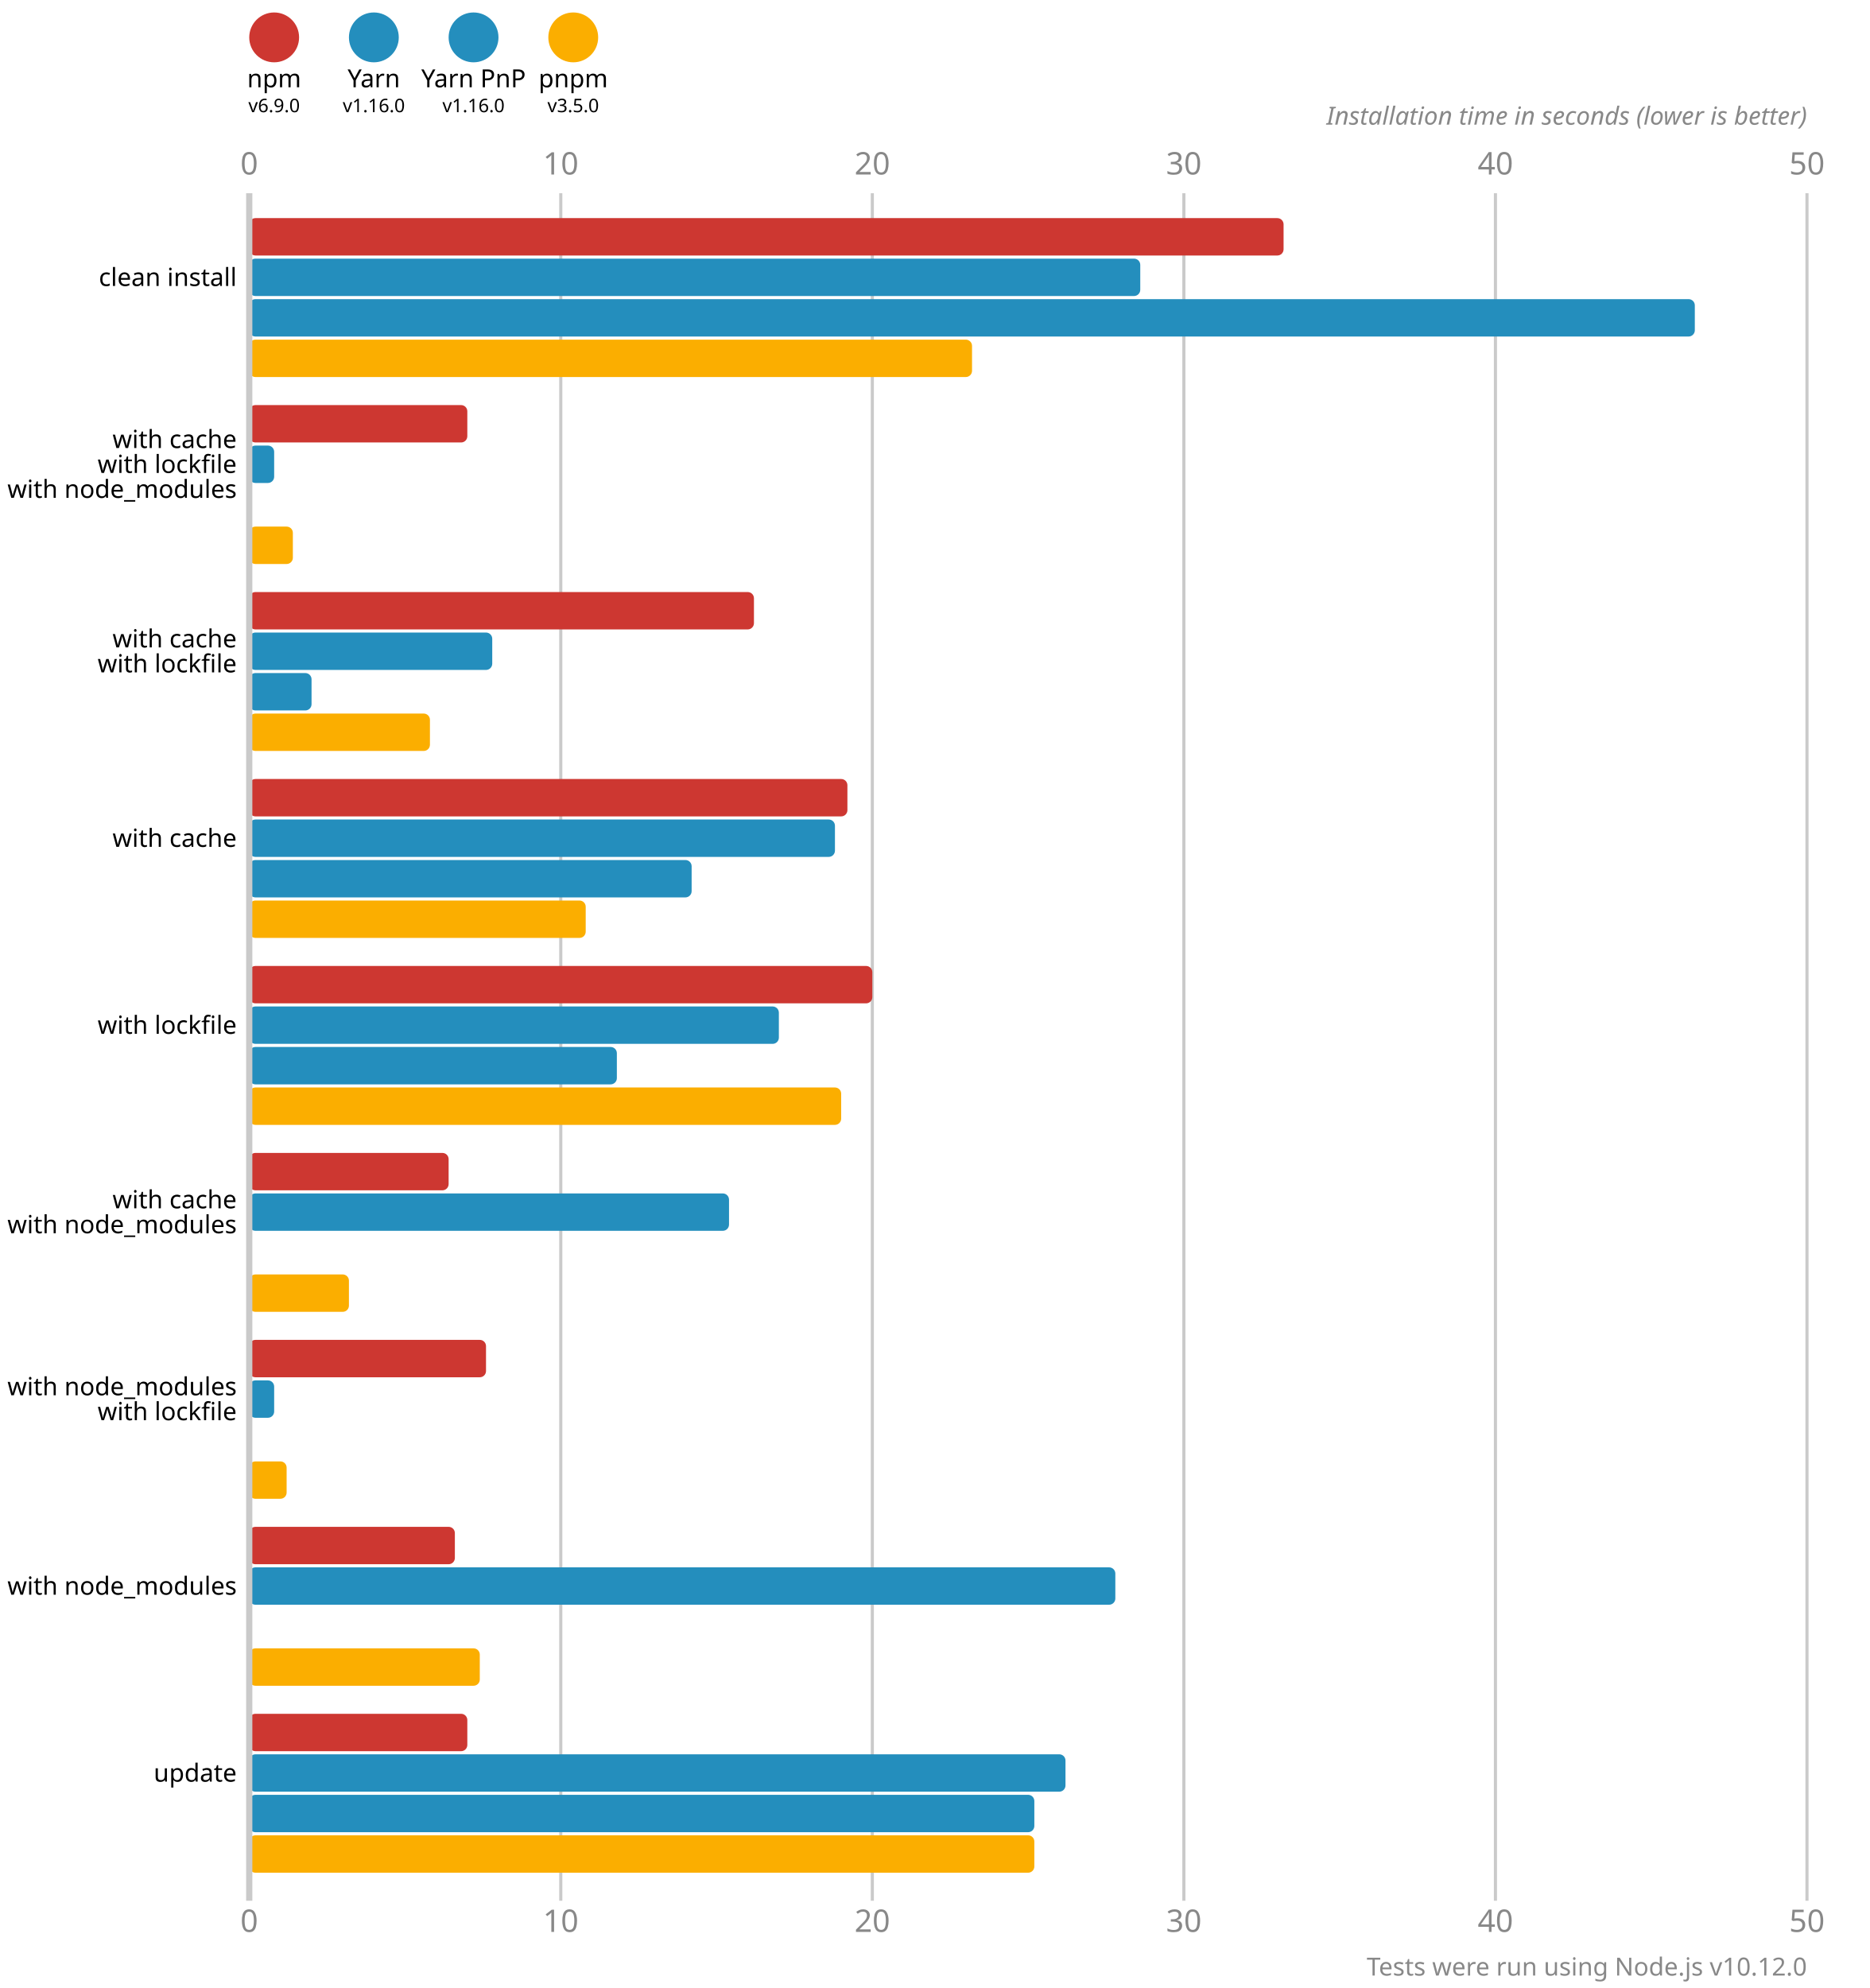
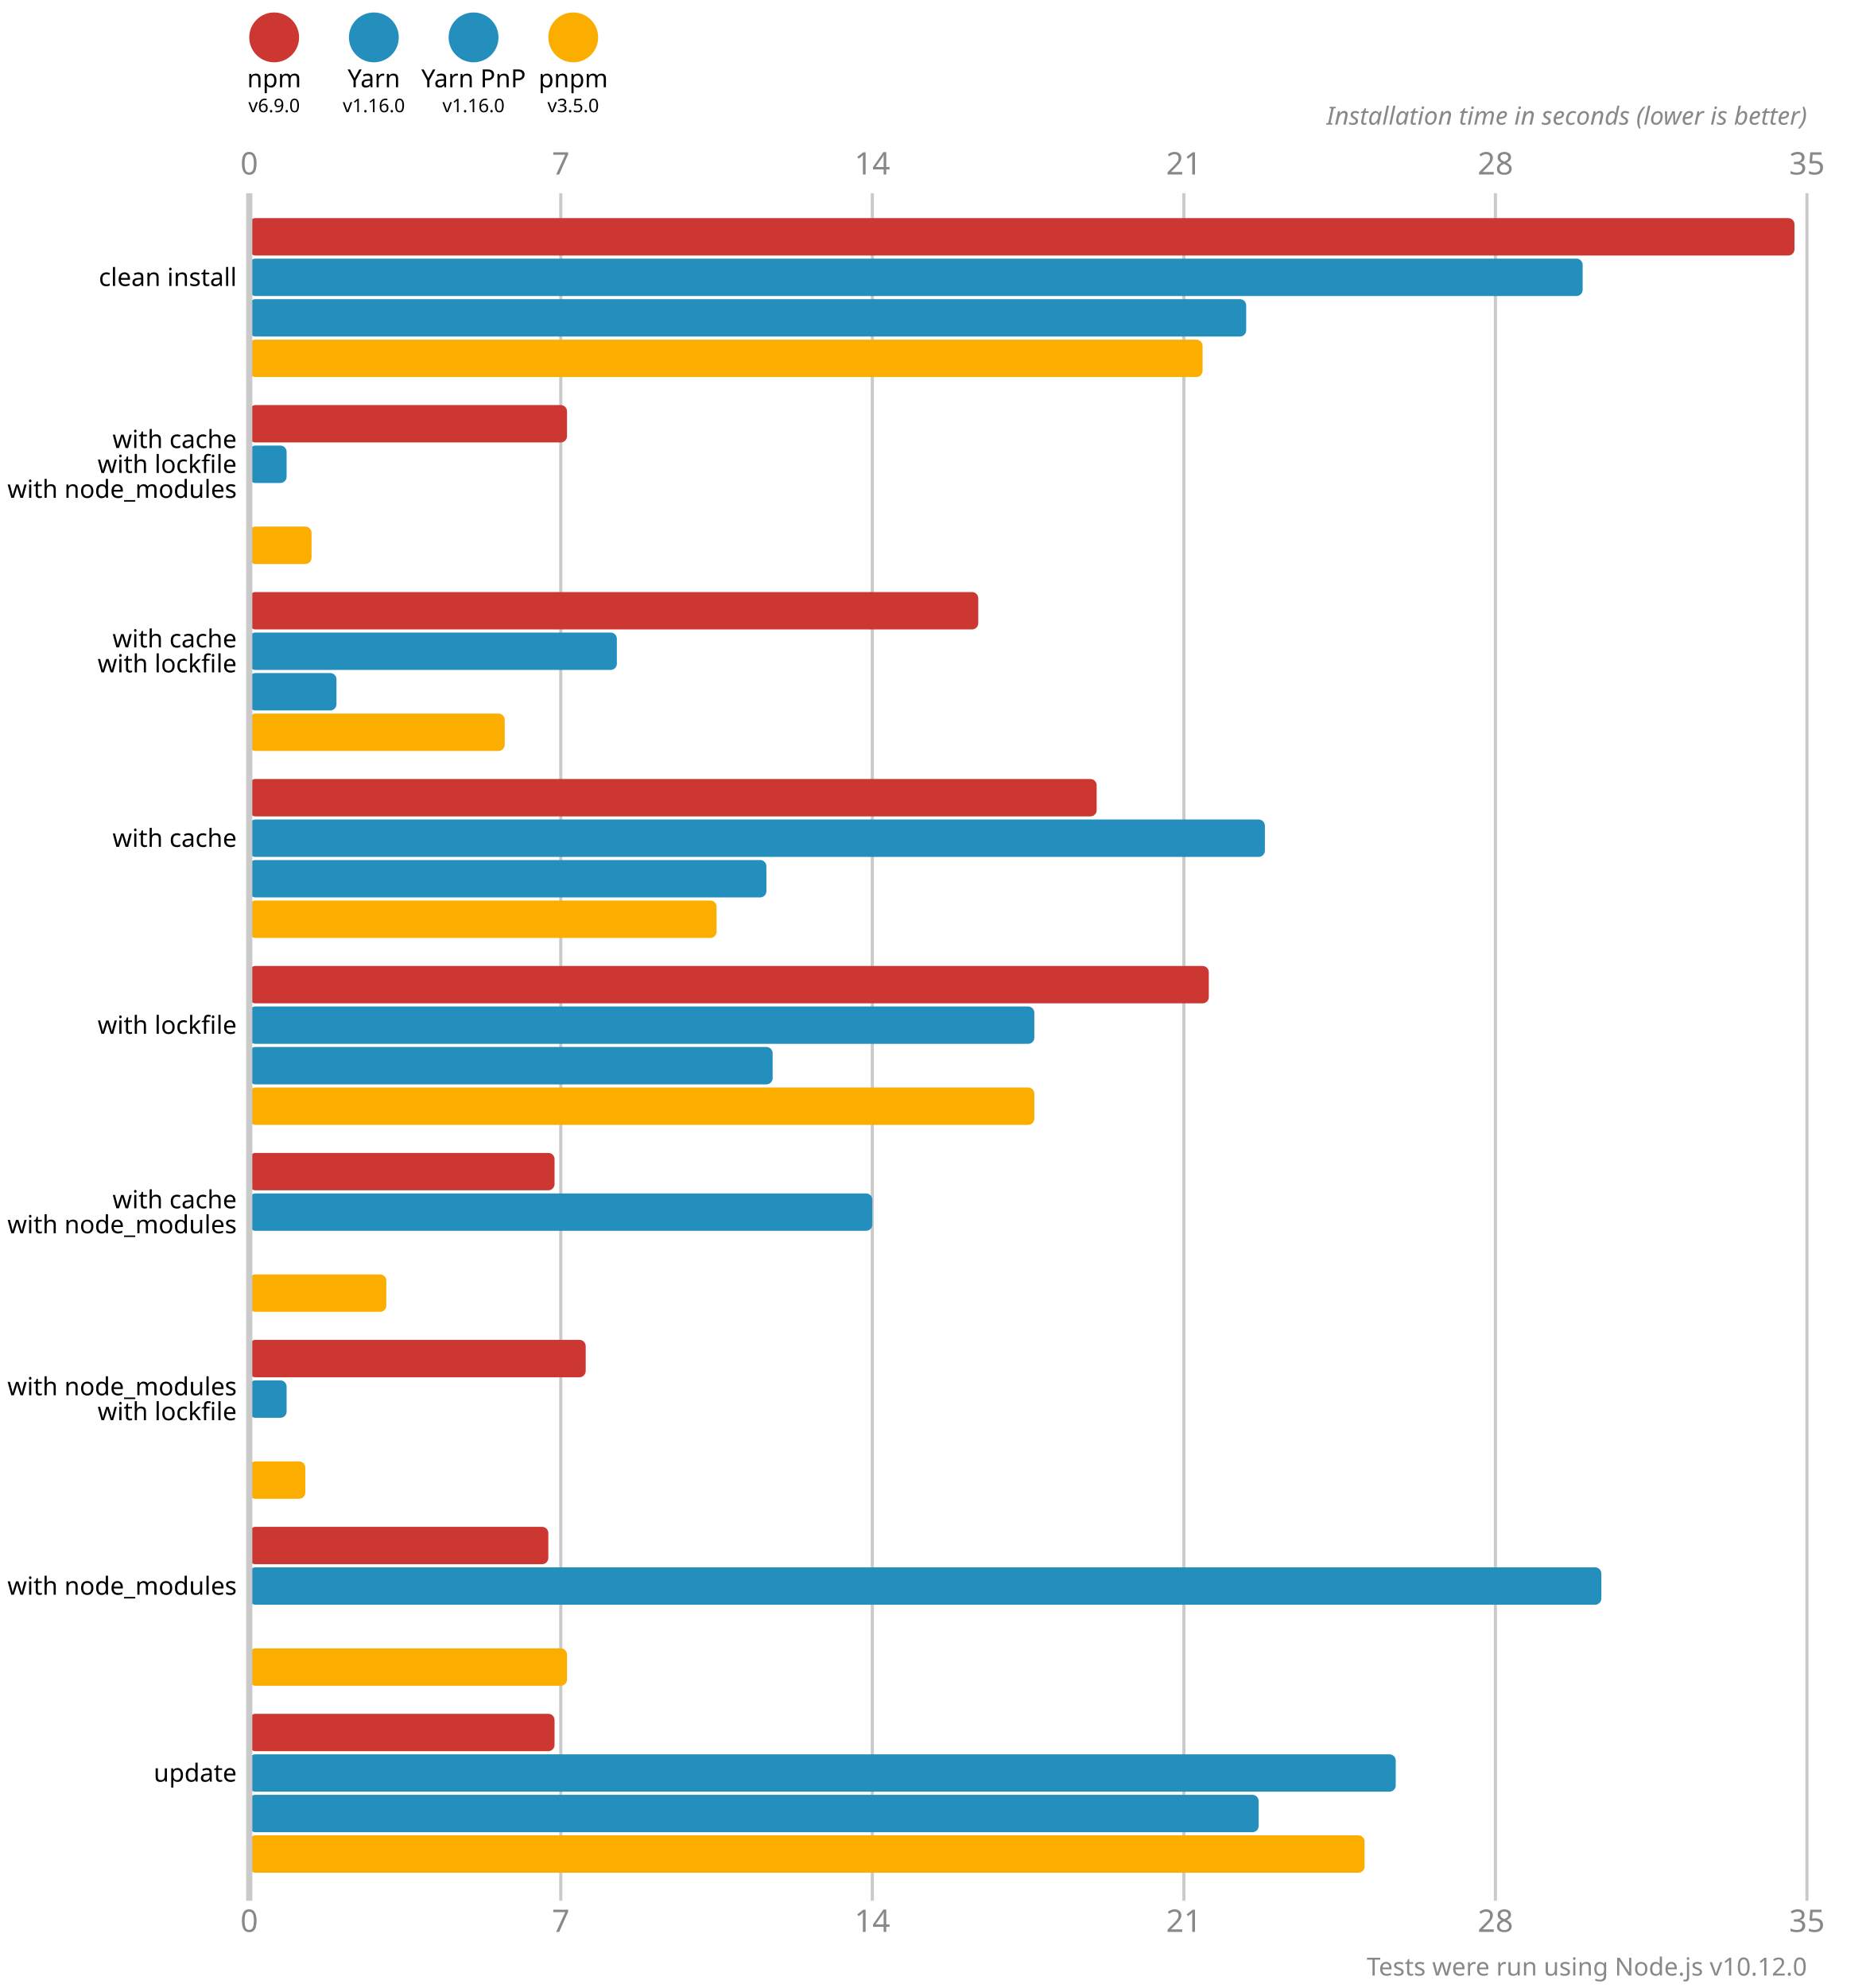
<svg xmlns="http://www.w3.org/2000/svg" version="1.1" viewBox="0 0 300 319">
  <style>
    .font { font-family: sans-serif; }
    .s3 { font-size: 3px; }
    .s4 { font-size: 4px; }
    .s5 { font-size: 5px; }
    .line { stroke: #cacaca; }
    .width { stroke-width: 0.5; }
    .text { fill: #888; }
  </style>
  <circle cx="44" cy="6" r="4" fill="#cd3731" />
  <text x="44" y="14" class="font s4" text-anchor="middle">npm</text>
  <text x="44" y="18" class="font s3" text-anchor="middle">v6.9.0</text>
  <circle cx="60" cy="6" r="4" fill="#248ebd" />
  <text x="60" y="14" class="font s4" text-anchor="middle">Yarn</text>
  <text x="60" y="18" class="font s3" text-anchor="middle">v1.16.0</text>
  <circle cx="76" cy="6" r="4" fill="#248ebd" />
  <text x="76" y="14" class="font s4" text-anchor="middle">Yarn PnP</text>
  <text x="76" y="18" class="font s3" text-anchor="middle">v1.16.0</text>
  <circle cx="92" cy="6" r="4" fill="#fbae00" />
  <text x="92" y="14" class="font s4" text-anchor="middle">pnpm</text>
  <text x="92" y="18" class="font s3" text-anchor="middle">v3.5.0</text>
  <text x="40" y="28" class="font s5 text" text-anchor="middle">0</text>
  <text x="40" y="310" class="font s5 text" text-anchor="middle">0</text>
  <line x1="90" y1="31" x2="90" y2="305" class="line width" />
-   <text x="90" y="28" class="font s5 text" text-anchor="middle">10</text>
-   <text x="90" y="310" class="font s5 text" text-anchor="middle">10</text>
+   <text x="90" y="28" class="font s5 text" text-anchor="middle">7</text>
+   <text x="90" y="310" class="font s5 text" text-anchor="middle">7</text>
  <line x1="140" y1="31" x2="140" y2="305" class="line width" />
-   <text x="140" y="28" class="font s5 text" text-anchor="middle">20</text>
-   <text x="140" y="310" class="font s5 text" text-anchor="middle">20</text>
+   <text x="140" y="28" class="font s5 text" text-anchor="middle">14</text>
+   <text x="140" y="310" class="font s5 text" text-anchor="middle">14</text>
  <line x1="190" y1="31" x2="190" y2="305" class="line width" />
-   <text x="190" y="28" class="font s5 text" text-anchor="middle">30</text>
-   <text x="190" y="310" class="font s5 text" text-anchor="middle">30</text>
+   <text x="190" y="28" class="font s5 text" text-anchor="middle">21</text>
+   <text x="190" y="310" class="font s5 text" text-anchor="middle">21</text>
  <line x1="240" y1="31" x2="240" y2="305" class="line width" />
-   <text x="240" y="28" class="font s5 text" text-anchor="middle">40</text>
-   <text x="240" y="310" class="font s5 text" text-anchor="middle">40</text>
+   <text x="240" y="28" class="font s5 text" text-anchor="middle">28</text>
+   <text x="240" y="310" class="font s5 text" text-anchor="middle">28</text>
  <line x1="290" y1="31" x2="290" y2="305" class="line width" />
-   <text x="290" y="28" class="font s5 text" text-anchor="middle">50</text>
-   <text x="290" y="310" class="font s5 text" text-anchor="middle">50</text>
+   <text x="290" y="28" class="font s5 text" text-anchor="middle">35</text>
+   <text x="290" y="310" class="font s5 text" text-anchor="middle">35</text>
  <text x="290" y="20" class="font s4 text" font-style="italic" text-anchor="end">Installation time in seconds (lower is better)</text>
-   <rect x="40" y="35" width="166" height="6" fill="#cd3731" rx="1" ry="1" />
-   <rect x="40" y="41.5" width="143" height="6" fill="#248ebd" rx="1" ry="1" />
-   <rect x="40" y="48" width="232" height="6" fill="#248ebd" rx="1" ry="1" />
-   <rect x="40" y="54.5" width="116" height="6" fill="#fbae00" rx="1" ry="1" />
-   <rect x="40" y="65" width="35" height="6" fill="#cd3731" rx="1" ry="1" />
-   <rect x="40" y="71.5" width="4" height="6" fill="#248ebd" rx="1" ry="1" />
+   <rect x="40" y="35" width="248" height="6" fill="#cd3731" rx="1" ry="1" />
+   <rect x="40" y="41.5" width="214" height="6" fill="#248ebd" rx="1" ry="1" />
+   <rect x="40" y="48" width="160" height="6" fill="#248ebd" rx="1" ry="1" />
+   <rect x="40" y="54.5" width="153" height="6" fill="#fbae00" rx="1" ry="1" />
+   <rect x="40" y="65" width="51" height="6" fill="#cd3731" rx="1" ry="1" />
+   <rect x="40" y="71.5" width="6" height="6" fill="#248ebd" rx="1" ry="1" />
  <rect x="40" y="78" width="0" height="6" fill="#248ebd" rx="1" ry="1" />
-   <rect x="40" y="84.5" width="7" height="6" fill="#fbae00" rx="1" ry="1" />
-   <rect x="40" y="95" width="81" height="6" fill="#cd3731" rx="1" ry="1" />
-   <rect x="40" y="101.5" width="39" height="6" fill="#248ebd" rx="1" ry="1" />
-   <rect x="40" y="108" width="10" height="6" fill="#248ebd" rx="1" ry="1" />
-   <rect x="40" y="114.5" width="29" height="6" fill="#fbae00" rx="1" ry="1" />
-   <rect x="40" y="125" width="96" height="6" fill="#cd3731" rx="1" ry="1" />
-   <rect x="40" y="131.5" width="94" height="6" fill="#248ebd" rx="1" ry="1" />
-   <rect x="40" y="138" width="71" height="6" fill="#248ebd" rx="1" ry="1" />
-   <rect x="40" y="144.5" width="54" height="6" fill="#fbae00" rx="1" ry="1" />
-   <rect x="40" y="155" width="100" height="6" fill="#cd3731" rx="1" ry="1" />
-   <rect x="40" y="161.5" width="85" height="6" fill="#248ebd" rx="1" ry="1" />
-   <rect x="40" y="168" width="59" height="6" fill="#248ebd" rx="1" ry="1" />
-   <rect x="40" y="174.5" width="95" height="6" fill="#fbae00" rx="1" ry="1" />
-   <rect x="40" y="185" width="32" height="6" fill="#cd3731" rx="1" ry="1" />
-   <rect x="40" y="191.5" width="77" height="6" fill="#248ebd" rx="1" ry="1" />
+   <rect x="40" y="84.5" width="10" height="6" fill="#fbae00" rx="1" ry="1" />
+   <rect x="40" y="95" width="117" height="6" fill="#cd3731" rx="1" ry="1" />
+   <rect x="40" y="101.5" width="59" height="6" fill="#248ebd" rx="1" ry="1" />
+   <rect x="40" y="108" width="14" height="6" fill="#248ebd" rx="1" ry="1" />
+   <rect x="40" y="114.5" width="41" height="6" fill="#fbae00" rx="1" ry="1" />
+   <rect x="40" y="125" width="136" height="6" fill="#cd3731" rx="1" ry="1" />
+   <rect x="40" y="131.5" width="163" height="6" fill="#248ebd" rx="1" ry="1" />
+   <rect x="40" y="138" width="83" height="6" fill="#248ebd" rx="1" ry="1" />
+   <rect x="40" y="144.5" width="75" height="6" fill="#fbae00" rx="1" ry="1" />
+   <rect x="40" y="155" width="154" height="6" fill="#cd3731" rx="1" ry="1" />
+   <rect x="40" y="161.5" width="126" height="6" fill="#248ebd" rx="1" ry="1" />
+   <rect x="40" y="168" width="84" height="6" fill="#248ebd" rx="1" ry="1" />
+   <rect x="40" y="174.5" width="126" height="6" fill="#fbae00" rx="1" ry="1" />
+   <rect x="40" y="185" width="49" height="6" fill="#cd3731" rx="1" ry="1" />
+   <rect x="40" y="191.5" width="100" height="6" fill="#248ebd" rx="1" ry="1" />
  <rect x="40" y="198" width="0" height="6" fill="#248ebd" rx="1" ry="1" />
-   <rect x="40" y="204.5" width="16" height="6" fill="#fbae00" rx="1" ry="1" />
-   <rect x="40" y="215" width="38" height="6" fill="#cd3731" rx="1" ry="1" />
-   <rect x="40" y="221.5" width="4" height="6" fill="#248ebd" rx="1" ry="1" />
+   <rect x="40" y="204.5" width="22" height="6" fill="#fbae00" rx="1" ry="1" />
+   <rect x="40" y="215" width="54" height="6" fill="#cd3731" rx="1" ry="1" />
+   <rect x="40" y="221.5" width="6" height="6" fill="#248ebd" rx="1" ry="1" />
  <rect x="40" y="228" width="0" height="6" fill="#248ebd" rx="1" ry="1" />
-   <rect x="40" y="234.5" width="6" height="6" fill="#fbae00" rx="1" ry="1" />
-   <rect x="40" y="245" width="33" height="6" fill="#cd3731" rx="1" ry="1" />
-   <rect x="40" y="251.5" width="139" height="6" fill="#248ebd" rx="1" ry="1" />
+   <rect x="40" y="234.5" width="9" height="6" fill="#fbae00" rx="1" ry="1" />
+   <rect x="40" y="245" width="48" height="6" fill="#cd3731" rx="1" ry="1" />
+   <rect x="40" y="251.5" width="217" height="6" fill="#248ebd" rx="1" ry="1" />
  <rect x="40" y="258" width="0" height="6" fill="#248ebd" rx="1" ry="1" />
-   <rect x="40" y="264.5" width="37" height="6" fill="#fbae00" rx="1" ry="1" />
-   <rect x="40" y="275" width="35" height="6" fill="#cd3731" rx="1" ry="1" />
-   <rect x="40" y="281.5" width="131" height="6" fill="#248ebd" rx="1" ry="1" />
-   <rect x="40" y="288" width="126" height="6" fill="#248ebd" rx="1" ry="1" />
-   <rect x="40" y="294.5" width="126" height="6" fill="#fbae00" rx="1" ry="1" />
+   <rect x="40" y="264.5" width="51" height="6" fill="#fbae00" rx="1" ry="1" />
+   <rect x="40" y="275" width="49" height="6" fill="#cd3731" rx="1" ry="1" />
+   <rect x="40" y="281.5" width="184" height="6" fill="#248ebd" rx="1" ry="1" />
+   <rect x="40" y="288" width="162" height="6" fill="#248ebd" rx="1" ry="1" />
+   <rect x="40" y="294.5" width="179" height="6" fill="#fbae00" rx="1" ry="1" />
  <line x1="40" y1="31" x2="40" y2="305" class="line" />
  <text x="38" y="44.5" class="font s4" dominant-baseline="middle" text-anchor="end">clean install</text>
  <text x="38" y="70.5" class="font s4" dominant-baseline="middle" text-anchor="end">with cache</text>
  <text x="38" y="74.5" class="font s4" dominant-baseline="middle" text-anchor="end">with lockfile</text>
  <text x="38" y="78.5" class="font s4" dominant-baseline="middle" text-anchor="end">with node_modules</text>
  <text x="38" y="102.5" class="font s4" dominant-baseline="middle" text-anchor="end">with cache</text>
  <text x="38" y="106.5" class="font s4" dominant-baseline="middle" text-anchor="end">with lockfile</text>
  <text x="38" y="134.5" class="font s4" dominant-baseline="middle" text-anchor="end">with cache</text>
  <text x="38" y="164.5" class="font s4" dominant-baseline="middle" text-anchor="end">with lockfile</text>
  <text x="38" y="192.5" class="font s4" dominant-baseline="middle" text-anchor="end">with cache</text>
  <text x="38" y="196.5" class="font s4" dominant-baseline="middle" text-anchor="end">with node_modules</text>
  <text x="38" y="222.5" class="font s4" dominant-baseline="middle" text-anchor="end">with node_modules</text>
  <text x="38" y="226.5" class="font s4" dominant-baseline="middle" text-anchor="end">with lockfile</text>
  <text x="38" y="254.5" class="font s4" dominant-baseline="middle" text-anchor="end">with node_modules</text>
  <text x="38" y="284.5" class="font s4" dominant-baseline="middle" text-anchor="end">update</text>
  <text x="290" y="317" class="font s4 text" text-anchor="end">Tests were run using Node.js v10.12.0</text>
</svg>
